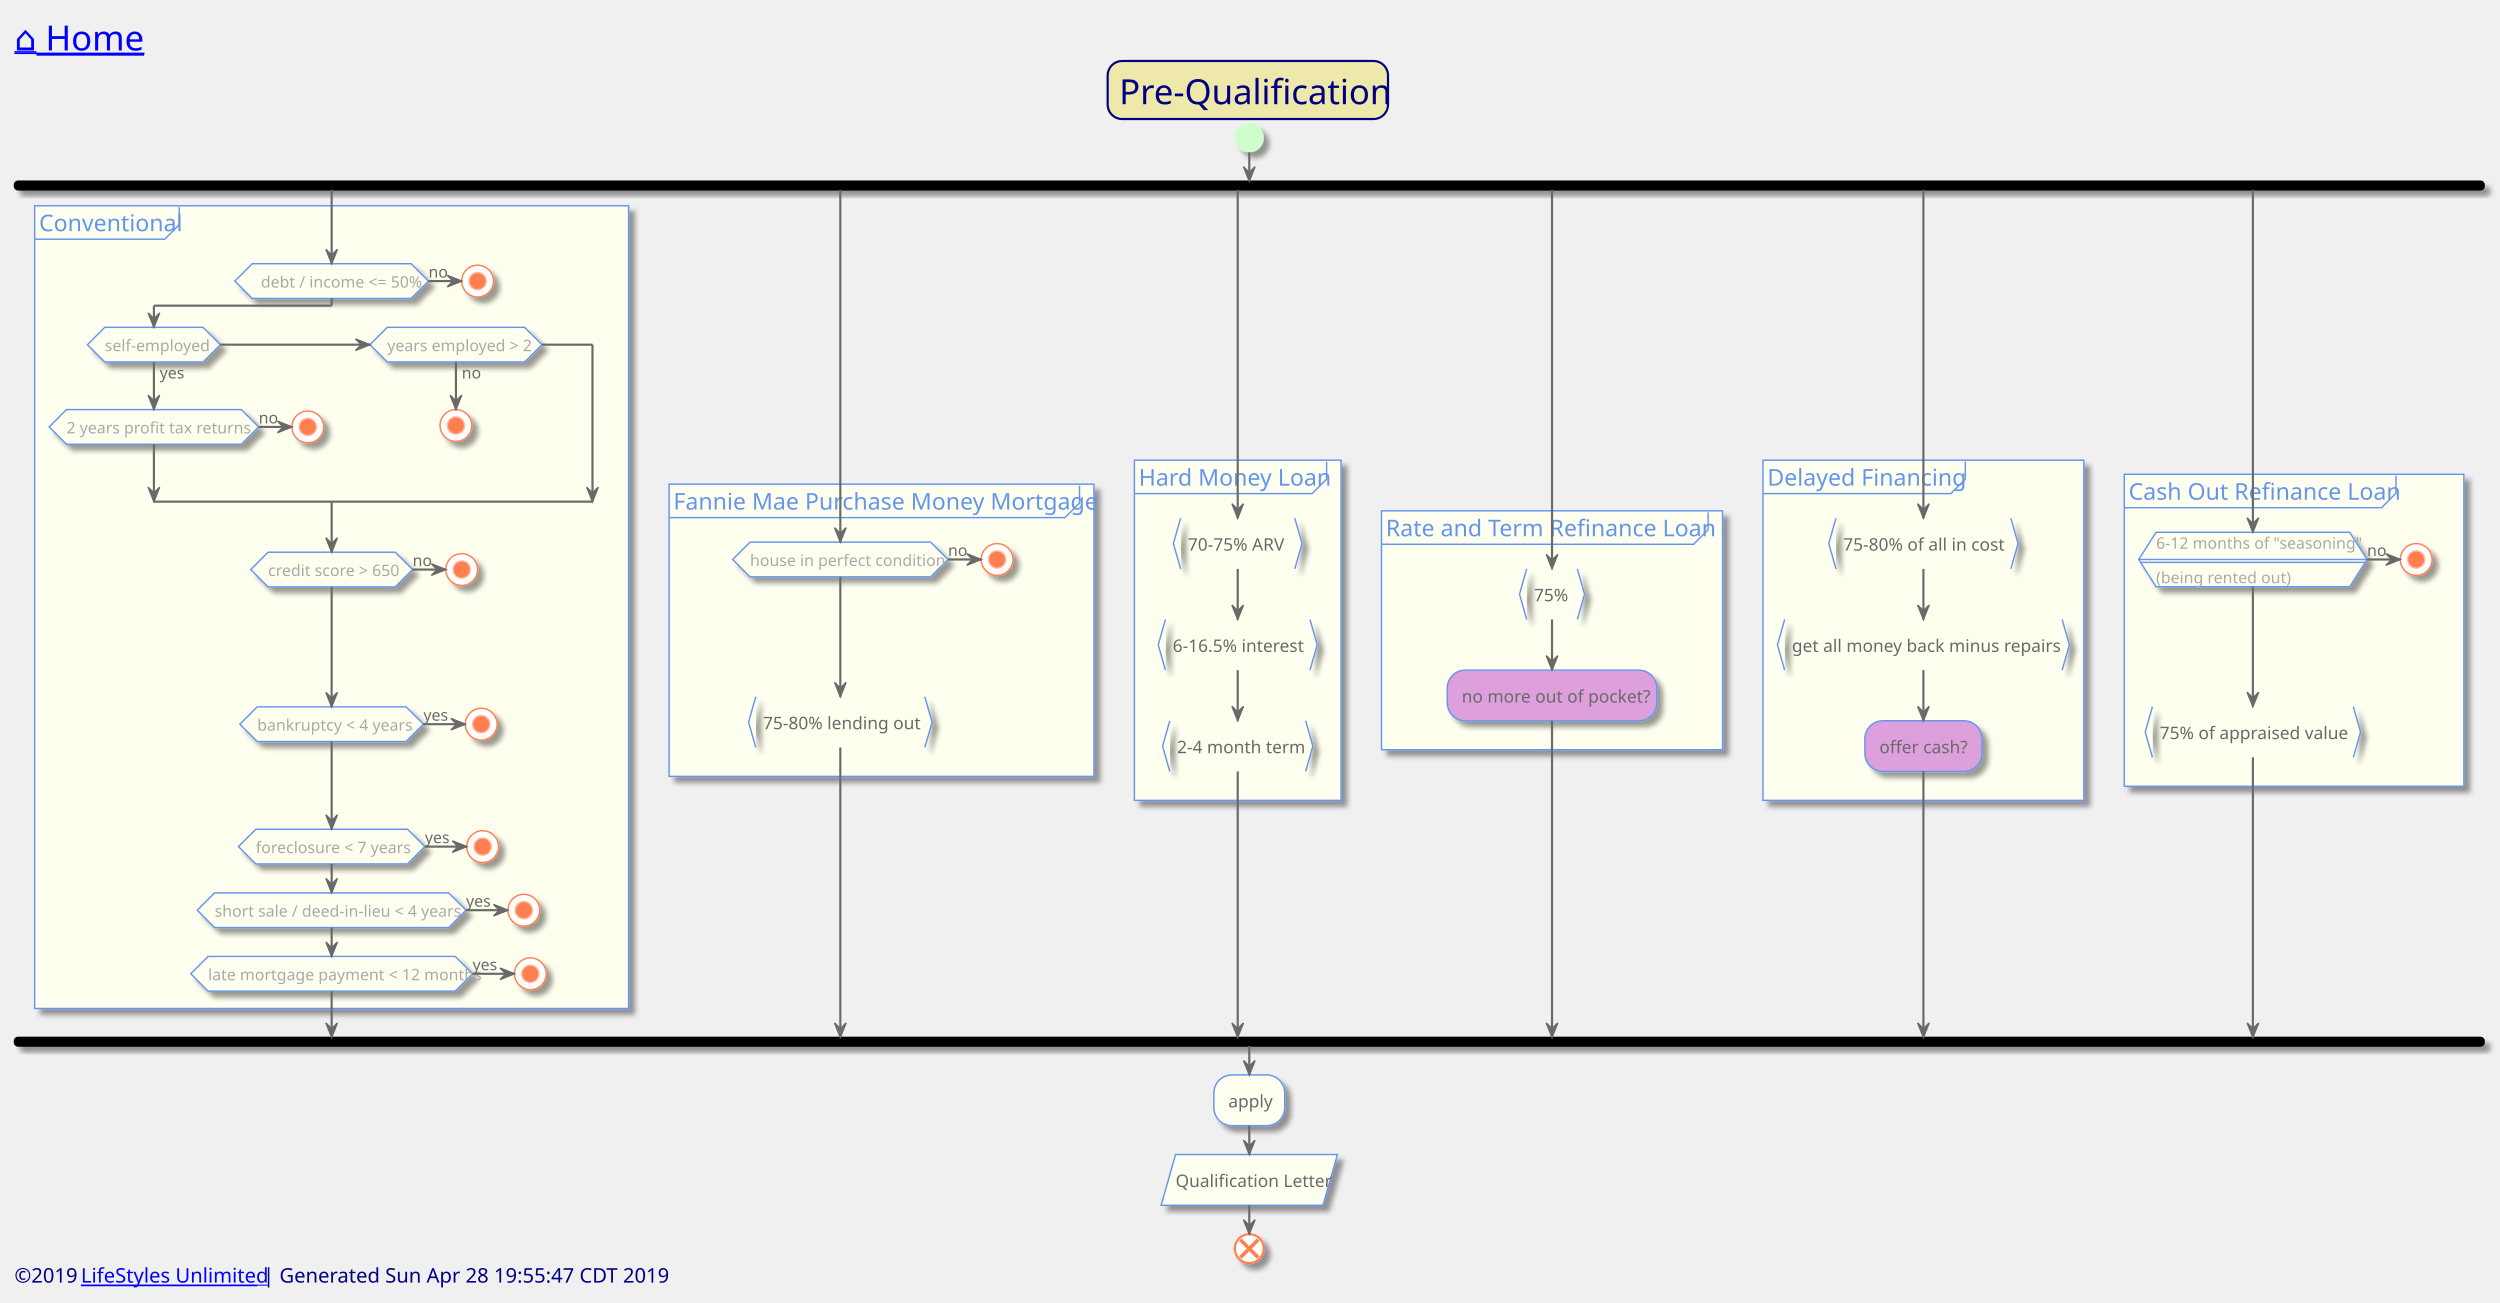
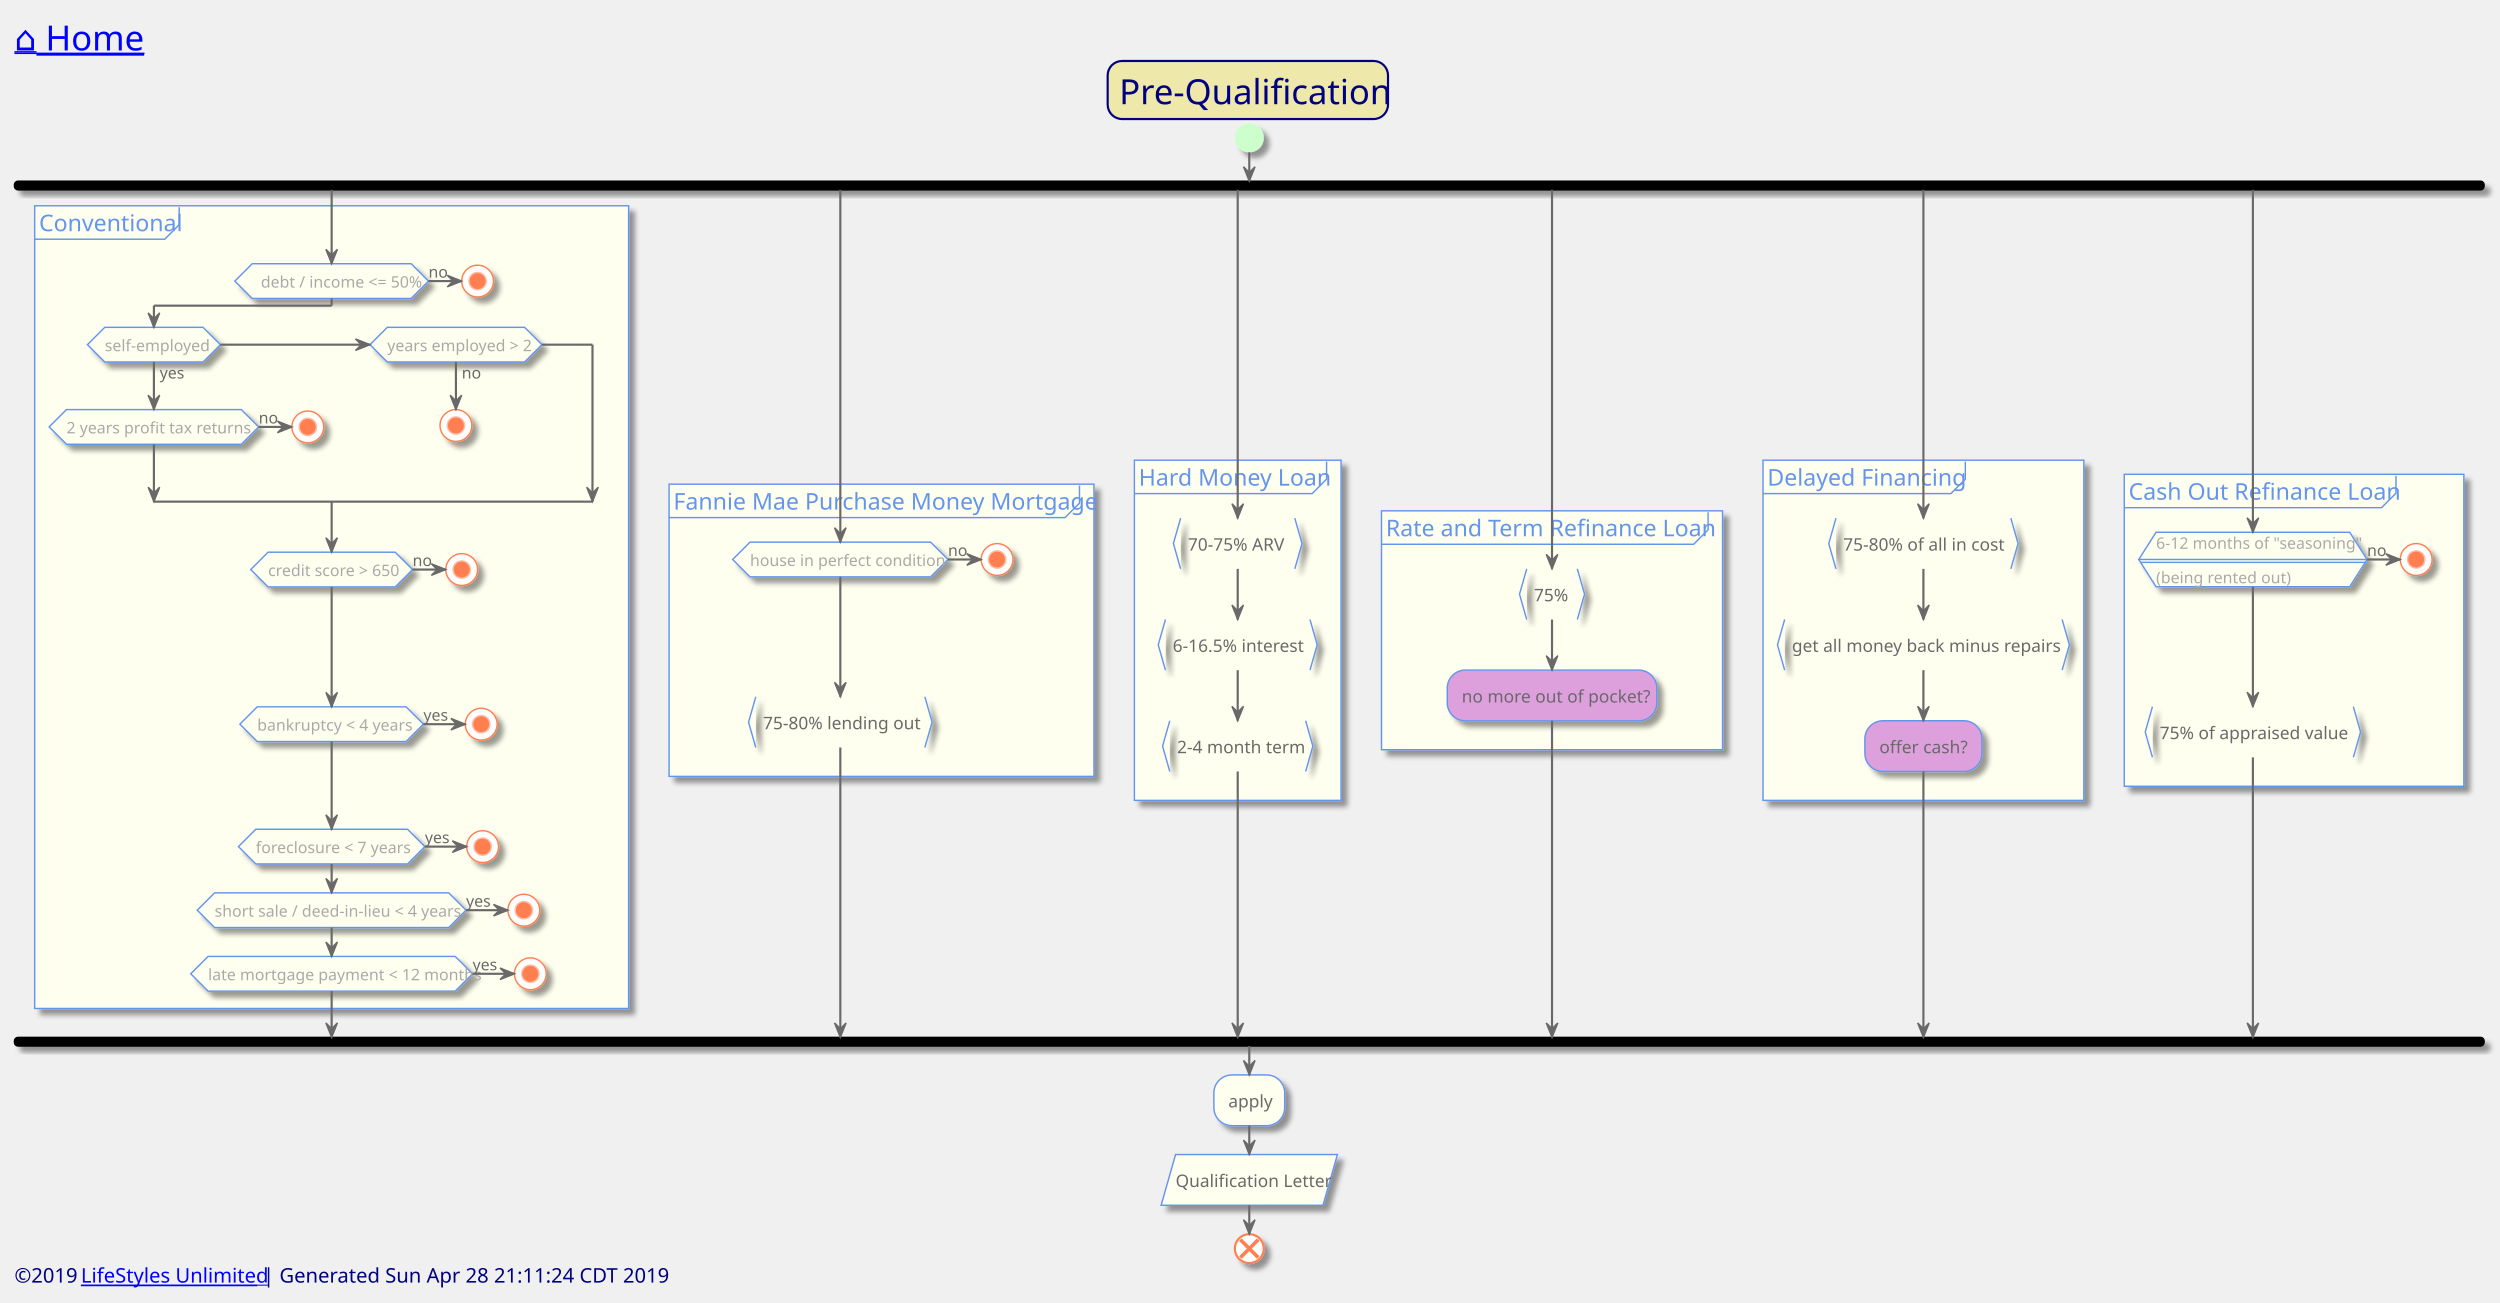
<svg xmlns="http://www.w3.org/2000/svg" xmlns:xlink="http://www.w3.org/1999/xlink" contentScriptType="application/ecmascript" contentStyleType="text/css" height="901px" preserveAspectRatio="none" style="width:1730px;height:901px;" version="1.1" viewBox="0 0 1730 901" width="1730px" zoomAndPan="magnify">
  <defs>
    <style type="text/css">path:hover { stroke: #0000FF !important;}</style>
-     <filter height="300%" id="fokv8u9ln7uef" width="300%" x="-1" y="-1">
+     <filter height="300%" id="f1bmo0i19s0ty8" width="300%" x="-1" y="-1">
      <feGaussianBlur result="blurOut" stdDeviation="2.0" />
      <feColorMatrix in="blurOut" result="blurOut2" type="matrix" values="0 0 0 0 0 0 0 0 0 0 0 0 0 0 0 0 0 0 .4 0" />
      <feOffset dx="4.0" dy="4.0" in="blurOut2" result="blurOut3" />
      <feBlend in="SourceGraphic" in2="blurOut3" mode="normal" />
    </filter>
  </defs>
  <g>
-     <a target="_top" xlink:actuate="onRequest" xlink:href="../index.svg" xlink:show="new" xlink:title="../index.svg" xlink:type="simple">
+     <a target="_top" xlink:actuate="onRequest" xlink:href="../index.svg?sanitize=true" xlink:show="new" xlink:title="../index.svg?sanitize=true" xlink:type="simple">
      <text fill="#0000FF" font-family="sans-serif" font-size="24" lengthAdjust="spacingAndGlyphs" text-decoration="underline" textLength="90" x="10" y="34.914">⌂ Home</text>
      <line style="stroke: #0000FF; stroke-width: 1.0;" x1="10" x2="100" y1="36.914" y2="36.914" />
    </a>
    <rect fill="#EEE8AA" height="40.188" rx="10" ry="10" style="stroke: #000080; stroke-width: 1.5;" width="194" x="766.5" y="42.188" />
    <text fill="#000080" font-family="sans-serif" font-size="24" lengthAdjust="spacingAndGlyphs" textLength="178" x="774.5" y="72.102">Pre-Qualification</text>
-     <ellipse cx="864.5" cy="95.375" fill="#CCFFCC" filter="url(#fokv8u9ln7uef)" rx="10" ry="10" style="stroke: none; stroke-width: 1.0;" />
-     <rect fill="#000000" filter="url(#fokv8u9ln7uef)" height="6" rx="2.5" ry="2.5" style="stroke: #000000; stroke-width: 1.0;" width="1709" x="10" y="125.375" />
-     <rect fill="#FFFFF0" filter="url(#fokv8u9ln7uef)" height="555.466" style="stroke: #6495ED; stroke-width: 1.0;" width="411" x="24" y="142.391" />
+     <ellipse cx="864.5" cy="95.375" fill="#CCFFCC" filter="url(#f1bmo0i19s0ty8)" rx="10" ry="10" style="stroke: none; stroke-width: 1.0;" />
+     <rect fill="#000000" filter="url(#f1bmo0i19s0ty8)" height="6" rx="2.5" ry="2.5" style="stroke: #000000; stroke-width: 1.0;" width="1709" x="10" y="125.375" />
+     <rect fill="#FFFFF0" filter="url(#f1bmo0i19s0ty8)" height="555.466" style="stroke: #6495ED; stroke-width: 1.0;" width="411" x="24" y="142.391" />
    <path d="M124,143.391 L124,155.516 L114,165.516 L24,165.516 " fill="none" style="stroke: #6495ED; stroke-width: 1.0;" />
    <text fill="#6495ED" font-family="sans-serif" font-size="16" lengthAdjust="spacingAndGlyphs" textLength="90" x="27" y="160">Conventional</text>
-     <polygon fill="#FFFFF0" filter="url(#fokv8u9ln7uef)" points="174.5,182.516,284.5,182.516,296.5,194.516,284.5,206.516,174.5,206.516,162.5,194.516,174.5,182.516" style="stroke: #6495ED; stroke-width: 1.0;" />
+     <polygon fill="#FFFFF0" filter="url(#f1bmo0i19s0ty8)" points="174.5,182.516,284.5,182.516,296.5,194.516,284.5,206.516,174.5,206.516,162.5,194.516,174.5,182.516" style="stroke: #6495ED; stroke-width: 1.0;" />
    <text fill="#A9A9A9" font-family="sans-serif" font-size="11" lengthAdjust="spacingAndGlyphs" textLength="104" x="180.5" y="199.017">debt / income &lt;= 50%</text>
    <text fill="#696969" font-family="sans-serif" font-size="11" lengthAdjust="spacingAndGlyphs" textLength="12" x="296.5" y="192.099">no</text>
-     <ellipse cx="330.5" cy="194.516" fill="#FFFFFF" filter="url(#fokv8u9ln7uef)" rx="11" ry="11" style="stroke: #FF7F50; stroke-width: 1.0;" />
+     <ellipse cx="330.5" cy="194.516" fill="#FFFFFF" filter="url(#f1bmo0i19s0ty8)" rx="11" ry="11" style="stroke: #FF7F50; stroke-width: 1.0;" />
    <ellipse cx="330.5" cy="194.516" fill="#FF7F50" rx="6" ry="6" style="stroke: #FFBFA7; stroke-width: 1.0;" />
-     <polygon fill="#FFFFF0" filter="url(#fokv8u9ln7uef)" points="72.5,226.516,140.5,226.516,152.5,238.516,140.5,250.516,72.5,250.516,60.5,238.516,72.5,226.516" style="stroke: #6495ED; stroke-width: 1.0;" />
+     <polygon fill="#FFFFF0" filter="url(#f1bmo0i19s0ty8)" points="72.5,226.516,140.5,226.516,152.5,238.516,140.5,250.516,72.5,250.516,60.5,238.516,72.5,226.516" style="stroke: #6495ED; stroke-width: 1.0;" />
    <text fill="#696969" font-family="sans-serif" font-size="11" lengthAdjust="spacingAndGlyphs" textLength="18" x="110.5" y="261.935">yes</text>
    <text fill="#A9A9A9" font-family="sans-serif" font-size="11" lengthAdjust="spacingAndGlyphs" textLength="68" x="72.5" y="243.017">self-employed</text>
-     <polygon fill="#FFFFF0" filter="url(#fokv8u9ln7uef)" points="46,283.435,167,283.435,179,295.435,167,307.435,46,307.435,34,295.435,46,283.435" style="stroke: #6495ED; stroke-width: 1.0;" />
+     <polygon fill="#FFFFF0" filter="url(#f1bmo0i19s0ty8)" points="46,283.435,167,283.435,179,295.435,167,307.435,46,307.435,34,295.435,46,283.435" style="stroke: #6495ED; stroke-width: 1.0;" />
    <text fill="#A9A9A9" font-family="sans-serif" font-size="11" lengthAdjust="spacingAndGlyphs" textLength="121" x="46" y="299.935">2 years profit tax returns</text>
    <text fill="#696969" font-family="sans-serif" font-size="11" lengthAdjust="spacingAndGlyphs" textLength="12" x="179" y="293.018">no</text>
-     <ellipse cx="213" cy="295.435" fill="#FFFFFF" filter="url(#fokv8u9ln7uef)" rx="11" ry="11" style="stroke: #FF7F50; stroke-width: 1.0;" />
+     <ellipse cx="213" cy="295.435" fill="#FFFFFF" filter="url(#f1bmo0i19s0ty8)" rx="11" ry="11" style="stroke: #FF7F50; stroke-width: 1.0;" />
    <ellipse cx="213" cy="295.435" fill="#FF7F50" rx="6" ry="6" style="stroke: #FFBFA7; stroke-width: 1.0;" />
-     <polygon fill="#FFFFF0" filter="url(#fokv8u9ln7uef)" points="268,226.516,363,226.516,375,238.516,363,250.516,268,250.516,256,238.516,268,226.516" style="stroke: #6495ED; stroke-width: 1.0;" />
+     <polygon fill="#FFFFF0" filter="url(#f1bmo0i19s0ty8)" points="268,226.516,363,226.516,375,238.516,363,250.516,268,250.516,256,238.516,268,226.516" style="stroke: #6495ED; stroke-width: 1.0;" />
    <text fill="#696969" font-family="sans-serif" font-size="11" lengthAdjust="spacingAndGlyphs" textLength="12" x="319.5" y="261.935">no</text>
    <text fill="#A9A9A9" font-family="sans-serif" font-size="11" lengthAdjust="spacingAndGlyphs" textLength="95" x="268" y="243.017">years employed &gt; 2</text>
-     <ellipse cx="315.5" cy="294.435" fill="#FFFFFF" filter="url(#fokv8u9ln7uef)" rx="11" ry="11" style="stroke: #FF7F50; stroke-width: 1.0;" />
+     <ellipse cx="315.5" cy="294.435" fill="#FFFFFF" filter="url(#f1bmo0i19s0ty8)" rx="11" ry="11" style="stroke: #FF7F50; stroke-width: 1.0;" />
    <ellipse cx="315.5" cy="294.435" fill="#FF7F50" rx="6" ry="6" style="stroke: #FFBFA7; stroke-width: 1.0;" />
-     <polygon fill="#FFFFF0" filter="url(#fokv8u9ln7uef)" points="185.5,382.134,273.5,382.134,285.5,394.134,273.5,406.134,185.5,406.134,173.5,394.134,185.5,382.134" style="stroke: #6495ED; stroke-width: 1.0;" />
+     <polygon fill="#FFFFF0" filter="url(#f1bmo0i19s0ty8)" points="185.5,382.134,273.5,382.134,285.5,394.134,273.5,406.134,185.5,406.134,173.5,394.134,185.5,382.134" style="stroke: #6495ED; stroke-width: 1.0;" />
    <text fill="#A9A9A9" font-family="sans-serif" font-size="11" lengthAdjust="spacingAndGlyphs" textLength="88" x="185.5" y="398.635">credit score &gt; 650</text>
    <text fill="#696969" font-family="sans-serif" font-size="11" lengthAdjust="spacingAndGlyphs" textLength="12" x="285.5" y="391.717">no</text>
-     <ellipse cx="319.5" cy="394.134" fill="#FFFFFF" filter="url(#fokv8u9ln7uef)" rx="11" ry="11" style="stroke: #FF7F50; stroke-width: 1.0;" />
+     <ellipse cx="319.5" cy="394.134" fill="#FFFFFF" filter="url(#f1bmo0i19s0ty8)" rx="11" ry="11" style="stroke: #FF7F50; stroke-width: 1.0;" />
    <ellipse cx="319.5" cy="394.134" fill="#FF7F50" rx="6" ry="6" style="stroke: #FFBFA7; stroke-width: 1.0;" />
-     <polygon fill="#FFFFF0" filter="url(#fokv8u9ln7uef)" points="178,489.134,281,489.134,293,501.134,281,513.134,178,513.134,166,501.134,178,489.134" style="stroke: #6495ED; stroke-width: 1.0;" />
+     <polygon fill="#FFFFF0" filter="url(#f1bmo0i19s0ty8)" points="178,489.134,281,489.134,293,501.134,281,513.134,178,513.134,166,501.134,178,489.134" style="stroke: #6495ED; stroke-width: 1.0;" />
    <text fill="#A9A9A9" font-family="sans-serif" font-size="11" lengthAdjust="spacingAndGlyphs" textLength="103" x="178" y="505.635">bankruptcy &lt; 4 years</text>
    <text fill="#696969" font-family="sans-serif" font-size="11" lengthAdjust="spacingAndGlyphs" textLength="18" x="293" y="498.717">yes</text>
-     <ellipse cx="333" cy="501.134" fill="#FFFFFF" filter="url(#fokv8u9ln7uef)" rx="11" ry="11" style="stroke: #FF7F50; stroke-width: 1.0;" />
+     <ellipse cx="333" cy="501.134" fill="#FFFFFF" filter="url(#f1bmo0i19s0ty8)" rx="11" ry="11" style="stroke: #FF7F50; stroke-width: 1.0;" />
    <ellipse cx="333" cy="501.134" fill="#FF7F50" rx="6" ry="6" style="stroke: #FFBFA7; stroke-width: 1.0;" />
-     <polygon fill="#FFFFF0" filter="url(#fokv8u9ln7uef)" points="177,573.856,282,573.856,294,585.856,282,597.856,177,597.856,165,585.856,177,573.856" style="stroke: #6495ED; stroke-width: 1.0;" />
+     <polygon fill="#FFFFF0" filter="url(#f1bmo0i19s0ty8)" points="177,573.856,282,573.856,294,585.856,282,597.856,177,597.856,165,585.856,177,573.856" style="stroke: #6495ED; stroke-width: 1.0;" />
    <text fill="#A9A9A9" font-family="sans-serif" font-size="11" lengthAdjust="spacingAndGlyphs" textLength="105" x="177" y="590.357">foreclosure &lt; 7 years</text>
    <text fill="#696969" font-family="sans-serif" font-size="11" lengthAdjust="spacingAndGlyphs" textLength="18" x="294" y="583.439">yes</text>
-     <ellipse cx="334" cy="585.856" fill="#FFFFFF" filter="url(#fokv8u9ln7uef)" rx="11" ry="11" style="stroke: #FF7F50; stroke-width: 1.0;" />
+     <ellipse cx="334" cy="585.856" fill="#FFFFFF" filter="url(#f1bmo0i19s0ty8)" rx="11" ry="11" style="stroke: #FF7F50; stroke-width: 1.0;" />
    <ellipse cx="334" cy="585.856" fill="#FF7F50" rx="6" ry="6" style="stroke: #FFBFA7; stroke-width: 1.0;" />
-     <polygon fill="#FFFFF0" filter="url(#fokv8u9ln7uef)" points="148.5,617.856,310.5,617.856,322.5,629.856,310.5,641.856,148.5,641.856,136.5,629.856,148.5,617.856" style="stroke: #6495ED; stroke-width: 1.0;" />
+     <polygon fill="#FFFFF0" filter="url(#f1bmo0i19s0ty8)" points="148.5,617.856,310.5,617.856,322.5,629.856,310.5,641.856,148.5,641.856,136.5,629.856,148.5,617.856" style="stroke: #6495ED; stroke-width: 1.0;" />
    <text fill="#A9A9A9" font-family="sans-serif" font-size="11" lengthAdjust="spacingAndGlyphs" textLength="162" x="148.5" y="634.357">short sale / deed-in-lieu &lt; 4 years</text>
    <text fill="#696969" font-family="sans-serif" font-size="11" lengthAdjust="spacingAndGlyphs" textLength="18" x="322.5" y="627.439">yes</text>
-     <ellipse cx="362.5" cy="629.856" fill="#FFFFFF" filter="url(#fokv8u9ln7uef)" rx="11" ry="11" style="stroke: #FF7F50; stroke-width: 1.0;" />
+     <ellipse cx="362.5" cy="629.856" fill="#FFFFFF" filter="url(#f1bmo0i19s0ty8)" rx="11" ry="11" style="stroke: #FF7F50; stroke-width: 1.0;" />
    <ellipse cx="362.5" cy="629.856" fill="#FF7F50" rx="6" ry="6" style="stroke: #FFBFA7; stroke-width: 1.0;" />
-     <polygon fill="#FFFFF0" filter="url(#fokv8u9ln7uef)" points="144,661.856,315,661.856,327,673.856,315,685.856,144,685.856,132,673.856,144,661.856" style="stroke: #6495ED; stroke-width: 1.0;" />
+     <polygon fill="#FFFFF0" filter="url(#f1bmo0i19s0ty8)" points="144,661.856,315,661.856,327,673.856,315,685.856,144,685.856,132,673.856,144,661.856" style="stroke: #6495ED; stroke-width: 1.0;" />
    <text fill="#A9A9A9" font-family="sans-serif" font-size="11" lengthAdjust="spacingAndGlyphs" textLength="171" x="144" y="678.357">late mortgage payment &lt; 12 months</text>
    <text fill="#696969" font-family="sans-serif" font-size="11" lengthAdjust="spacingAndGlyphs" textLength="18" x="327" y="671.439">yes</text>
-     <ellipse cx="367" cy="673.856" fill="#FFFFFF" filter="url(#fokv8u9ln7uef)" rx="11" ry="11" style="stroke: #FF7F50; stroke-width: 1.0;" />
+     <ellipse cx="367" cy="673.856" fill="#FFFFFF" filter="url(#f1bmo0i19s0ty8)" rx="11" ry="11" style="stroke: #FF7F50; stroke-width: 1.0;" />
    <ellipse cx="367" cy="673.856" fill="#FF7F50" rx="6" ry="6" style="stroke: #FFBFA7; stroke-width: 1.0;" />
-     <rect fill="#FFFFF0" filter="url(#fokv8u9ln7uef)" height="202.219" style="stroke: #6495ED; stroke-width: 1.0;" width="294" x="463" y="335.044" />
+     <rect fill="#FFFFF0" filter="url(#f1bmo0i19s0ty8)" height="202.219" style="stroke: #6495ED; stroke-width: 1.0;" width="294" x="463" y="335.044" />
    <path d="M747,336.044 L747,348.169 L737,358.169 L463,358.169 " fill="none" style="stroke: #6495ED; stroke-width: 1.0;" />
    <text fill="#6495ED" font-family="sans-serif" font-size="16" lengthAdjust="spacingAndGlyphs" textLength="274" x="466" y="352.653">Fannie Mae Purchase Money Mortgage</text>
-     <polygon fill="#FFFFF0" filter="url(#fokv8u9ln7uef)" points="519,375.169,644,375.169,656,387.169,644,399.169,519,399.169,507,387.169,519,375.169" style="stroke: #6495ED; stroke-width: 1.0;" />
+     <polygon fill="#FFFFF0" filter="url(#f1bmo0i19s0ty8)" points="519,375.169,644,375.169,656,387.169,644,399.169,519,399.169,507,387.169,519,375.169" style="stroke: #6495ED; stroke-width: 1.0;" />
    <text fill="#A9A9A9" font-family="sans-serif" font-size="11" lengthAdjust="spacingAndGlyphs" textLength="125" x="519" y="391.67">house in perfect condition</text>
    <text fill="#696969" font-family="sans-serif" font-size="11" lengthAdjust="spacingAndGlyphs" textLength="12" x="656" y="384.752">no</text>
-     <ellipse cx="690" cy="387.169" fill="#FFFFFF" filter="url(#fokv8u9ln7uef)" rx="11" ry="11" style="stroke: #FF7F50; stroke-width: 1.0;" />
+     <ellipse cx="690" cy="387.169" fill="#FFFFFF" filter="url(#f1bmo0i19s0ty8)" rx="11" ry="11" style="stroke: #FF7F50; stroke-width: 1.0;" />
    <ellipse cx="690" cy="387.169" fill="#FF7F50" rx="6" ry="6" style="stroke: #FFBFA7; stroke-width: 1.0;" />
-     <path d="M523,482.169 L518,499.716 L523,517.263 M640,482.169 L645,499.716 L640,517.263 " fill="#FFFFF0" filter="url(#fokv8u9ln7uef)" style="stroke: #6495ED; stroke-width: 1.0;" />
+     <path d="M523,482.169 L518,499.716 L523,517.263 M640,482.169 L645,499.716 L640,517.263 " fill="#FFFFF0" filter="url(#f1bmo0i19s0ty8)" style="stroke: #6495ED; stroke-width: 1.0;" />
    <text fill="#696969" font-family="sans-serif" font-size="12" lengthAdjust="spacingAndGlyphs" textLength="107" x="528" y="504.626">75-80% lending out</text>
-     <rect fill="#FFFFF0" filter="url(#fokv8u9ln7uef)" height="235.406" style="stroke: #6495ED; stroke-width: 1.0;" width="143" x="785" y="318.45" />
+     <rect fill="#FFFFF0" filter="url(#f1bmo0i19s0ty8)" height="235.406" style="stroke: #6495ED; stroke-width: 1.0;" width="143" x="785" y="318.45" />
    <path d="M918,319.45 L918,331.575 L908,341.575 L785,341.575 " fill="none" style="stroke: #6495ED; stroke-width: 1.0;" />
    <text fill="#6495ED" font-family="sans-serif" font-size="16" lengthAdjust="spacingAndGlyphs" textLength="123" x="788" y="336.06">Hard Money Loan</text>
-     <path d="M817,358.575 L812,376.122 L817,393.669 M896,358.575 L901,376.122 L896,393.669 " fill="#FFFFF0" filter="url(#fokv8u9ln7uef)" style="stroke: #6495ED; stroke-width: 1.0;" />
+     <path d="M817,358.575 L812,376.122 L817,393.669 M896,358.575 L901,376.122 L896,393.669 " fill="#FFFFF0" filter="url(#f1bmo0i19s0ty8)" style="stroke: #6495ED; stroke-width: 1.0;" />
    <text fill="#696969" font-family="sans-serif" font-size="12" lengthAdjust="spacingAndGlyphs" textLength="69" x="822" y="381.032">70-75% ARV</text>
-     <path d="M806.5,428.669 L801.5,446.216 L806.5,463.763 M906.5,428.669 L911.5,446.216 L906.5,463.763 " fill="#FFFFF0" filter="url(#fokv8u9ln7uef)" style="stroke: #6495ED; stroke-width: 1.0;" />
+     <path d="M806.5,428.669 L801.5,446.216 L806.5,463.763 M906.5,428.669 L911.5,446.216 L906.5,463.763 " fill="#FFFFF0" filter="url(#f1bmo0i19s0ty8)" style="stroke: #6495ED; stroke-width: 1.0;" />
    <text fill="#696969" font-family="sans-serif" font-size="12" lengthAdjust="spacingAndGlyphs" textLength="90" x="811.5" y="451.126">6-16.5% interest</text>
-     <path d="M809.5,498.763 L804.5,516.31 L809.5,533.856 M903.5,498.763 L908.5,516.31 L903.5,533.856 " fill="#FFFFF0" filter="url(#fokv8u9ln7uef)" style="stroke: #6495ED; stroke-width: 1.0;" />
+     <path d="M809.5,498.763 L804.5,516.31 L809.5,533.856 M903.5,498.763 L908.5,516.31 L903.5,533.856 " fill="#FFFFF0" filter="url(#f1bmo0i19s0ty8)" style="stroke: #6495ED; stroke-width: 1.0;" />
    <text fill="#696969" font-family="sans-serif" font-size="12" lengthAdjust="spacingAndGlyphs" textLength="84" x="814.5" y="521.22">2-4 month term</text>
-     <rect fill="#FFFFF0" filter="url(#fokv8u9ln7uef)" height="165.312" style="stroke: #6495ED; stroke-width: 1.0;" width="236" x="956" y="353.497" />
+     <rect fill="#FFFFF0" filter="url(#f1bmo0i19s0ty8)" height="165.312" style="stroke: #6495ED; stroke-width: 1.0;" width="236" x="956" y="353.497" />
    <path d="M1182,354.497 L1182,366.622 L1172,376.622 L956,376.622 " fill="none" style="stroke: #6495ED; stroke-width: 1.0;" />
    <text fill="#6495ED" font-family="sans-serif" font-size="16" lengthAdjust="spacingAndGlyphs" textLength="216" x="959" y="371.106">Rate and Term Refinance Loan</text>
-     <path d="M1056.5,393.622 L1051.5,411.169 L1056.5,428.716 M1091.5,393.622 L1096.5,411.169 L1091.5,428.716 " fill="#FFFFF0" filter="url(#fokv8u9ln7uef)" style="stroke: #6495ED; stroke-width: 1.0;" />
+     <path d="M1056.5,393.622 L1051.5,411.169 L1056.5,428.716 M1091.5,393.622 L1096.5,411.169 L1091.5,428.716 " fill="#FFFFF0" filter="url(#f1bmo0i19s0ty8)" style="stroke: #6495ED; stroke-width: 1.0;" />
    <text fill="#696969" font-family="sans-serif" font-size="12" lengthAdjust="spacingAndGlyphs" textLength="25" x="1061.5" y="416.079">75%</text>
-     <rect fill="#DDA0DD" filter="url(#fokv8u9ln7uef)" height="35.094" rx="12.5" ry="12.5" style="stroke: #6495ED; stroke-width: 1.0;" width="145" x="1001.5" y="463.716" />
+     <rect fill="#DDA0DD" filter="url(#f1bmo0i19s0ty8)" height="35.094" rx="12.5" ry="12.5" style="stroke: #6495ED; stroke-width: 1.0;" width="145" x="1001.5" y="463.716" />
    <text fill="#696969" font-family="sans-serif" font-size="12" lengthAdjust="spacingAndGlyphs" textLength="125" x="1011.5" y="486.173">no more out of pocket?</text>
-     <rect fill="#FFFFF0" filter="url(#fokv8u9ln7uef)" height="235.406" style="stroke: #6495ED; stroke-width: 1.0;" width="222" x="1220" y="318.45" />
+     <rect fill="#FFFFF0" filter="url(#f1bmo0i19s0ty8)" height="235.406" style="stroke: #6495ED; stroke-width: 1.0;" width="222" x="1220" y="318.45" />
    <path d="M1360,319.45 L1360,331.575 L1350,341.575 L1220,341.575 " fill="none" style="stroke: #6495ED; stroke-width: 1.0;" />
    <text fill="#6495ED" font-family="sans-serif" font-size="16" lengthAdjust="spacingAndGlyphs" textLength="130" x="1223" y="336.06">Delayed Financing</text>
-     <path d="M1270.5,358.575 L1265.5,376.122 L1270.5,393.669 M1391.5,358.575 L1396.5,376.122 L1391.5,393.669 " fill="#FFFFF0" filter="url(#fokv8u9ln7uef)" style="stroke: #6495ED; stroke-width: 1.0;" />
+     <path d="M1270.5,358.575 L1265.5,376.122 L1270.5,393.669 M1391.5,358.575 L1396.5,376.122 L1391.5,393.669 " fill="#FFFFF0" filter="url(#f1bmo0i19s0ty8)" style="stroke: #6495ED; stroke-width: 1.0;" />
    <text fill="#696969" font-family="sans-serif" font-size="12" lengthAdjust="spacingAndGlyphs" textLength="111" x="1275.5" y="381.032">75-80% of all in cost</text>
-     <path d="M1235,428.669 L1230,446.216 L1235,463.763 M1427,428.669 L1432,446.216 L1427,463.763 " fill="#FFFFF0" filter="url(#fokv8u9ln7uef)" style="stroke: #6495ED; stroke-width: 1.0;" />
+     <path d="M1235,428.669 L1230,446.216 L1235,463.763 M1427,428.669 L1432,446.216 L1427,463.763 " fill="#FFFFF0" filter="url(#f1bmo0i19s0ty8)" style="stroke: #6495ED; stroke-width: 1.0;" />
    <text fill="#696969" font-family="sans-serif" font-size="12" lengthAdjust="spacingAndGlyphs" textLength="182" x="1240" y="451.126">get all money back minus repairs</text>
-     <rect fill="#DDA0DD" filter="url(#fokv8u9ln7uef)" height="35.094" rx="12.5" ry="12.5" style="stroke: #6495ED; stroke-width: 1.0;" width="81" x="1290.5" y="498.763" />
+     <rect fill="#DDA0DD" filter="url(#f1bmo0i19s0ty8)" height="35.094" rx="12.5" ry="12.5" style="stroke: #6495ED; stroke-width: 1.0;" width="81" x="1290.5" y="498.763" />
    <text fill="#696969" font-family="sans-serif" font-size="12" lengthAdjust="spacingAndGlyphs" textLength="61" x="1300.5" y="521.22">offer cash?</text>
-     <rect fill="#FFFFF0" filter="url(#fokv8u9ln7uef)" height="215.891" style="stroke: #6495ED; stroke-width: 1.0;" width="235" x="1470" y="328.208" />
+     <rect fill="#FFFFF0" filter="url(#f1bmo0i19s0ty8)" height="215.891" style="stroke: #6495ED; stroke-width: 1.0;" width="235" x="1470" y="328.208" />
    <path d="M1658,329.208 L1658,341.333 L1648,351.333 L1470,351.333 " fill="none" style="stroke: #6495ED; stroke-width: 1.0;" />
    <text fill="#6495ED" font-family="sans-serif" font-size="16" lengthAdjust="spacingAndGlyphs" textLength="178" x="1473" y="345.817">Cash Out Refinance Loan</text>
-     <polygon fill="#FFFFF0" filter="url(#fokv8u9ln7uef)" points="1492,368.333,1626,368.333,1638,387.169,1626,406.005,1492,406.005,1480,387.169,1492,368.333" style="stroke: #6495ED; stroke-width: 1.0;" />
+     <polygon fill="#FFFFF0" filter="url(#f1bmo0i19s0ty8)" points="1492,368.333,1626,368.333,1638,387.169,1626,406.005,1492,406.005,1480,387.169,1492,368.333" style="stroke: #6495ED; stroke-width: 1.0;" />
    <text fill="#A9A9A9" font-family="sans-serif" font-size="11" lengthAdjust="spacingAndGlyphs" textLength="134" x="1492" y="379.752">6-12 months of "seasoning"</text>
    <line style="stroke: #6495ED; stroke-width: 1.0;" x1="1480" x2="1638" y1="387.169" y2="387.169" />
    <line style="stroke: #6495ED; stroke-width: 1.0;" x1="1481.274" x2="1636.726" y1="389.169" y2="389.169" />
    <text fill="#A9A9A9" font-family="sans-serif" font-size="11" lengthAdjust="spacingAndGlyphs" textLength="86" x="1492" y="403.588">(being rented out)</text>
    <text fill="#696969" font-family="sans-serif" font-size="11" lengthAdjust="spacingAndGlyphs" textLength="12" x="1638" y="384.752">no</text>
-     <ellipse cx="1672" cy="387.169" fill="#FFFFFF" filter="url(#fokv8u9ln7uef)" rx="11" ry="11" style="stroke: #FF7F50; stroke-width: 1.0;" />
+     <ellipse cx="1672" cy="387.169" fill="#FFFFFF" filter="url(#f1bmo0i19s0ty8)" rx="11" ry="11" style="stroke: #FF7F50; stroke-width: 1.0;" />
    <ellipse cx="1672" cy="387.169" fill="#FF7F50" rx="6" ry="6" style="stroke: #FFBFA7; stroke-width: 1.0;" />
-     <path d="M1489.5,489.005 L1484.5,506.552 L1489.5,524.099 M1628.5,489.005 L1633.5,506.552 L1628.5,524.099 " fill="#FFFFF0" filter="url(#fokv8u9ln7uef)" style="stroke: #6495ED; stroke-width: 1.0;" />
+     <path d="M1489.5,489.005 L1484.5,506.552 L1489.5,524.099 M1628.5,489.005 L1633.5,506.552 L1628.5,524.099 " fill="#FFFFF0" filter="url(#f1bmo0i19s0ty8)" style="stroke: #6495ED; stroke-width: 1.0;" />
    <text fill="#696969" font-family="sans-serif" font-size="12" lengthAdjust="spacingAndGlyphs" textLength="129" x="1494.5" y="511.462">75% of appraised value</text>
-     <rect fill="#000000" filter="url(#fokv8u9ln7uef)" height="6" rx="2.5" ry="2.5" style="stroke: #000000; stroke-width: 1.0;" width="1709" x="10" y="717.856" />
-     <rect fill="#FFFFF0" filter="url(#fokv8u9ln7uef)" height="35.094" rx="12.5" ry="12.5" style="stroke: #6495ED; stroke-width: 1.0;" width="49" x="840" y="743.856" />
+     <rect fill="#000000" filter="url(#f1bmo0i19s0ty8)" height="6" rx="2.5" ry="2.5" style="stroke: #000000; stroke-width: 1.0;" width="1709" x="10" y="717.856" />
+     <rect fill="#FFFFF0" filter="url(#f1bmo0i19s0ty8)" height="35.094" rx="12.5" ry="12.5" style="stroke: #6495ED; stroke-width: 1.0;" width="49" x="840" y="743.856" />
    <text fill="#696969" font-family="sans-serif" font-size="12" lengthAdjust="spacingAndGlyphs" textLength="29" x="850" y="766.313">apply</text>
-     <polygon fill="#FFFFF0" filter="url(#fokv8u9ln7uef)" points="813.5,798.95,925.5,798.95,915.5,834.044,803.5,834.044" style="stroke: #6495ED; stroke-width: 1.0;" />
+     <polygon fill="#FFFFF0" filter="url(#f1bmo0i19s0ty8)" points="813.5,798.95,925.5,798.95,915.5,834.044,803.5,834.044" style="stroke: #6495ED; stroke-width: 1.0;" />
    <text fill="#696969" font-family="sans-serif" font-size="12" lengthAdjust="spacingAndGlyphs" textLength="102" x="813.5" y="821.407">Qualification Letter</text>
-     <ellipse cx="864.5" cy="864.044" fill="#FFFFFF" filter="url(#fokv8u9ln7uef)" rx="10" ry="10" style="stroke: #FF7F50; stroke-width: 1.5;" />
+     <ellipse cx="864.5" cy="864.044" fill="#FFFFFF" filter="url(#f1bmo0i19s0ty8)" rx="10" ry="10" style="stroke: #FF7F50; stroke-width: 1.5;" />
    <line style="stroke: #FF7F50; stroke-width: 2.5;" x1="858.313" x2="870.687" y1="857.857" y2="870.231" />
    <line style="stroke: #FF7F50; stroke-width: 2.5;" x1="870.687" x2="858.313" y1="857.857" y2="870.231" />
    <line style="stroke: #696969; stroke-width: 1.5;" x1="229.5" x2="229.5" y1="206.516" y2="211.516" />
    <line style="stroke: #696969; stroke-width: 1.5;" x1="296.5" x2="319.5" y1="194.516" y2="194.516" />
    <polygon fill="#696969" points="309.5,190.516,319.5,194.516,309.5,198.516,313.5,194.516" style="stroke: #696969; stroke-width: 1.0;" />
    <line style="stroke: #696969; stroke-width: 1.5;" x1="106.5" x2="106.5" y1="307.435" y2="347.134" />
    <polygon fill="#696969" points="102.5,337.134,106.5,347.134,110.5,337.134,106.5,341.134" style="stroke: #696969; stroke-width: 1.0;" />
    <line style="stroke: #696969; stroke-width: 1.5;" x1="179" x2="202" y1="295.435" y2="295.435" />
    <polygon fill="#696969" points="192,291.435,202,295.435,192,299.435,196,295.435" style="stroke: #696969; stroke-width: 1.0;" />
    <line style="stroke: #696969; stroke-width: 1.5;" x1="106.5" x2="106.5" y1="250.516" y2="283.435" />
    <polygon fill="#696969" points="102.5,273.435,106.5,283.435,110.5,273.435,106.5,277.435" style="stroke: #696969; stroke-width: 1.0;" />
    <line style="stroke: #696969; stroke-width: 1.5;" x1="315.5" x2="315.5" y1="250.516" y2="283.435" />
    <polygon fill="#696969" points="311.5,273.435,315.5,283.435,319.5,273.435,315.5,277.435" style="stroke: #696969; stroke-width: 1.0;" />
    <line style="stroke: #696969; stroke-width: 1.5;" x1="152.5" x2="256" y1="238.516" y2="238.516" />
    <polygon fill="#696969" points="246,234.516,256,238.516,246,242.516,250,238.516" style="stroke: #696969; stroke-width: 1.0;" />
    <line style="stroke: #696969; stroke-width: 1.5;" x1="229.5" x2="106.5" y1="211.516" y2="211.516" />
    <line style="stroke: #696969; stroke-width: 1.5;" x1="106.5" x2="106.5" y1="211.516" y2="226.516" />
    <polygon fill="#696969" points="102.5,216.516,106.5,226.516,110.5,216.516,106.5,220.516" style="stroke: #696969; stroke-width: 1.0;" />
    <line style="stroke: #696969; stroke-width: 1.5;" x1="375" x2="410" y1="238.516" y2="238.516" />
    <line style="stroke: #696969; stroke-width: 1.5;" x1="410" x2="410" y1="238.516" y2="347.134" />
    <polygon fill="#696969" points="406,337.134,410,347.134,414,337.134,410,341.134" style="stroke: #696969; stroke-width: 1.0;" />
    <line style="stroke: #696969; stroke-width: 1.5;" x1="106.5" x2="410" y1="347.134" y2="347.134" />
    <line style="stroke: #696969; stroke-width: 1.5;" x1="229.5" x2="229.5" y1="406.134" y2="489.134" />
    <polygon fill="#696969" points="225.5,479.134,229.5,489.134,233.5,479.134,229.5,483.134" style="stroke: #696969; stroke-width: 1.0;" />
    <line style="stroke: #696969; stroke-width: 1.5;" x1="285.5" x2="308.5" y1="394.134" y2="394.134" />
    <polygon fill="#696969" points="298.5,390.134,308.5,394.134,298.5,398.134,302.5,394.134" style="stroke: #696969; stroke-width: 1.0;" />
    <line style="stroke: #696969; stroke-width: 1.5;" x1="229.5" x2="229.5" y1="347.134" y2="382.134" />
    <polygon fill="#696969" points="225.5,372.134,229.5,382.134,233.5,372.134,229.5,376.134" style="stroke: #696969; stroke-width: 1.0;" />
    <line style="stroke: #696969; stroke-width: 1.5;" x1="229.5" x2="229.5" y1="513.134" y2="573.856" />
    <polygon fill="#696969" points="225.5,563.856,229.5,573.856,233.5,563.856,229.5,567.856" style="stroke: #696969; stroke-width: 1.0;" />
    <line style="stroke: #696969; stroke-width: 1.5;" x1="293" x2="322" y1="501.134" y2="501.134" />
    <polygon fill="#696969" points="312,497.134,322,501.134,312,505.134,316,501.134" style="stroke: #696969; stroke-width: 1.0;" />
    <line style="stroke: #696969; stroke-width: 1.5;" x1="229.5" x2="229.5" y1="597.856" y2="617.856" />
    <polygon fill="#696969" points="225.5,607.856,229.5,617.856,233.5,607.856,229.5,611.856" style="stroke: #696969; stroke-width: 1.0;" />
    <line style="stroke: #696969; stroke-width: 1.5;" x1="294" x2="323" y1="585.856" y2="585.856" />
    <polygon fill="#696969" points="313,581.856,323,585.856,313,589.856,317,585.856" style="stroke: #696969; stroke-width: 1.0;" />
    <line style="stroke: #696969; stroke-width: 1.5;" x1="229.5" x2="229.5" y1="641.856" y2="661.856" />
    <polygon fill="#696969" points="225.5,651.856,229.5,661.856,233.5,651.856,229.5,655.856" style="stroke: #696969; stroke-width: 1.0;" />
    <line style="stroke: #696969; stroke-width: 1.5;" x1="322.5" x2="351.5" y1="629.856" y2="629.856" />
    <polygon fill="#696969" points="341.5,625.856,351.5,629.856,341.5,633.856,345.5,629.856" style="stroke: #696969; stroke-width: 1.0;" />
    <line style="stroke: #696969; stroke-width: 1.5;" x1="229.5" x2="229.5" y1="685.856" y2="717.856" />
    <polygon fill="#696969" points="225.5,707.856,229.5,717.856,233.5,707.856,229.5,711.856" style="stroke: #696969; stroke-width: 1.0;" />
    <line style="stroke: #696969; stroke-width: 1.5;" x1="327" x2="356" y1="673.856" y2="673.856" />
    <polygon fill="#696969" points="346,669.856,356,673.856,346,677.856,350,673.856" style="stroke: #696969; stroke-width: 1.0;" />
    <line style="stroke: #696969; stroke-width: 1.5;" x1="581.5" x2="581.5" y1="399.169" y2="482.169" />
    <polygon fill="#696969" points="577.5,472.169,581.5,482.169,585.5,472.169,581.5,476.169" style="stroke: #696969; stroke-width: 1.0;" />
    <line style="stroke: #696969; stroke-width: 1.5;" x1="656" x2="679" y1="387.169" y2="387.169" />
    <polygon fill="#696969" points="669,383.169,679,387.169,669,391.169,673,387.169" style="stroke: #696969; stroke-width: 1.0;" />
    <line style="stroke: #696969; stroke-width: 1.5;" x1="856.5" x2="856.5" y1="393.669" y2="428.669" />
    <polygon fill="#696969" points="852.5,418.669,856.5,428.669,860.5,418.669,856.5,422.669" style="stroke: #696969; stroke-width: 1.0;" />
    <line style="stroke: #696969; stroke-width: 1.5;" x1="856.5" x2="856.5" y1="463.763" y2="498.763" />
    <polygon fill="#696969" points="852.5,488.763,856.5,498.763,860.5,488.763,856.5,492.763" style="stroke: #696969; stroke-width: 1.0;" />
    <line style="stroke: #696969; stroke-width: 1.5;" x1="1074" x2="1074" y1="428.716" y2="463.716" />
    <polygon fill="#696969" points="1070,453.716,1074,463.716,1078,453.716,1074,457.716" style="stroke: #696969; stroke-width: 1.0;" />
    <line style="stroke: #696969; stroke-width: 1.5;" x1="1331" x2="1331" y1="393.669" y2="428.669" />
    <polygon fill="#696969" points="1327,418.669,1331,428.669,1335,418.669,1331,422.669" style="stroke: #696969; stroke-width: 1.0;" />
    <line style="stroke: #696969; stroke-width: 1.5;" x1="1331" x2="1331" y1="463.763" y2="498.763" />
    <polygon fill="#696969" points="1327,488.763,1331,498.763,1335,488.763,1331,492.763" style="stroke: #696969; stroke-width: 1.0;" />
    <line style="stroke: #696969; stroke-width: 1.5;" x1="1559" x2="1559" y1="406.005" y2="489.005" />
    <polygon fill="#696969" points="1555,479.005,1559,489.005,1563,479.005,1559,483.005" style="stroke: #696969; stroke-width: 1.0;" />
    <line style="stroke: #696969; stroke-width: 1.5;" x1="1638" x2="1661" y1="387.169" y2="387.169" />
    <polygon fill="#696969" points="1651,383.169,1661,387.169,1651,391.169,1655,387.169" style="stroke: #696969; stroke-width: 1.0;" />
    <line style="stroke: #696969; stroke-width: 1.5;" x1="229.5" x2="229.5" y1="131.375" y2="182.516" />
    <polygon fill="#696969" points="225.5,172.516,229.5,182.516,233.5,172.516,229.5,176.516" style="stroke: #696969; stroke-width: 1.0;" />
    <line style="stroke: #696969; stroke-width: 1.5;" x1="581.5" x2="581.5" y1="131.375" y2="375.169" />
    <polygon fill="#696969" points="577.5,365.169,581.5,375.169,585.5,365.169,581.5,369.169" style="stroke: #696969; stroke-width: 1.0;" />
    <line style="stroke: #696969; stroke-width: 1.5;" x1="856.5" x2="856.5" y1="131.375" y2="358.575" />
    <polygon fill="#696969" points="852.5,348.575,856.5,358.575,860.5,348.575,856.5,352.575" style="stroke: #696969; stroke-width: 1.0;" />
    <line style="stroke: #696969; stroke-width: 1.5;" x1="1074" x2="1074" y1="131.375" y2="393.622" />
    <polygon fill="#696969" points="1070,383.622,1074,393.622,1078,383.622,1074,387.622" style="stroke: #696969; stroke-width: 1.0;" />
    <line style="stroke: #696969; stroke-width: 1.5;" x1="1331" x2="1331" y1="131.375" y2="358.575" />
    <polygon fill="#696969" points="1327,348.575,1331,358.575,1335,348.575,1331,352.575" style="stroke: #696969; stroke-width: 1.0;" />
    <line style="stroke: #696969; stroke-width: 1.5;" x1="1559" x2="1559" y1="131.375" y2="368.333" />
    <polygon fill="#696969" points="1555,358.333,1559,368.333,1563,358.333,1559,362.333" style="stroke: #696969; stroke-width: 1.0;" />
    <line style="stroke: #696969; stroke-width: 1.5;" x1="581.5" x2="581.5" y1="517.263" y2="717.856" />
    <polygon fill="#696969" points="577.5,707.856,581.5,717.856,585.5,707.856,581.5,711.856" style="stroke: #696969; stroke-width: 1.0;" />
    <line style="stroke: #696969; stroke-width: 1.5;" x1="856.5" x2="856.5" y1="533.856" y2="717.856" />
    <polygon fill="#696969" points="852.5,707.856,856.5,717.856,860.5,707.856,856.5,711.856" style="stroke: #696969; stroke-width: 1.0;" />
    <line style="stroke: #696969; stroke-width: 1.5;" x1="1074" x2="1074" y1="498.81" y2="717.856" />
    <polygon fill="#696969" points="1070,707.856,1074,717.856,1078,707.856,1074,711.856" style="stroke: #696969; stroke-width: 1.0;" />
    <line style="stroke: #696969; stroke-width: 1.5;" x1="1331" x2="1331" y1="533.856" y2="717.856" />
    <polygon fill="#696969" points="1327,707.856,1331,717.856,1335,707.856,1331,711.856" style="stroke: #696969; stroke-width: 1.0;" />
    <line style="stroke: #696969; stroke-width: 1.5;" x1="1559" x2="1559" y1="524.099" y2="717.856" />
    <polygon fill="#696969" points="1555,707.856,1559,717.856,1563,707.856,1559,711.856" style="stroke: #696969; stroke-width: 1.0;" />
    <line style="stroke: #696969; stroke-width: 1.5;" x1="864.5" x2="864.5" y1="105.375" y2="125.375" />
    <polygon fill="#696969" points="860.5,115.375,864.5,125.375,868.5,115.375,864.5,119.375" style="stroke: #696969; stroke-width: 1.0;" />
    <line style="stroke: #696969; stroke-width: 1.5;" x1="864.5" x2="864.5" y1="723.856" y2="743.856" />
    <polygon fill="#696969" points="860.5,733.856,864.5,743.856,868.5,733.856,864.5,737.856" style="stroke: #696969; stroke-width: 1.0;" />
    <line style="stroke: #696969; stroke-width: 1.5;" x1="864.5" x2="864.5" y1="778.95" y2="798.95" />
    <polygon fill="#696969" points="860.5,788.95,864.5,798.95,868.5,788.95,864.5,792.95" style="stroke: #696969; stroke-width: 1.0;" />
    <line style="stroke: #696969; stroke-width: 1.5;" x1="864.5" x2="864.5" y1="834.044" y2="854.044" />
    <polygon fill="#696969" points="860.5,844.044,864.5,854.044,868.5,844.044,864.5,848.044" style="stroke: #696969; stroke-width: 1.0;" />
    <text fill="#000080" font-family="sans-serif" font-size="14" lengthAdjust="spacingAndGlyphs" textLength="42" x="10" y="887.577">©2019</text>
    <a target="_top" xlink:actuate="onRequest" xlink:href="http://www.lifestylesunlimited.com" xlink:show="new" xlink:title="http://www.lifestylesunlimited.com" xlink:type="simple">
      <text fill="#0000FF" font-family="sans-serif" font-size="14" lengthAdjust="spacingAndGlyphs" text-decoration="underline" textLength="122" x="56" y="887.577">LifeStyles Unlimited</text>
      <line style="stroke: #0000FF; stroke-width: 1.0;" x1="56" x2="178" y1="889.577" y2="889.577" />
    </a>
-     <text fill="#000080" font-family="sans-serif" font-size="14" lengthAdjust="spacingAndGlyphs" textLength="279" x="182" y="887.577">| Generated Sun Apr 28 19:55:47 CDT 2019</text>
+     <text fill="#000080" font-family="sans-serif" font-size="14" lengthAdjust="spacingAndGlyphs" textLength="279" x="182" y="887.577">| Generated Sun Apr 28 21:11:24 CDT 2019</text>
  </g>
</svg>
